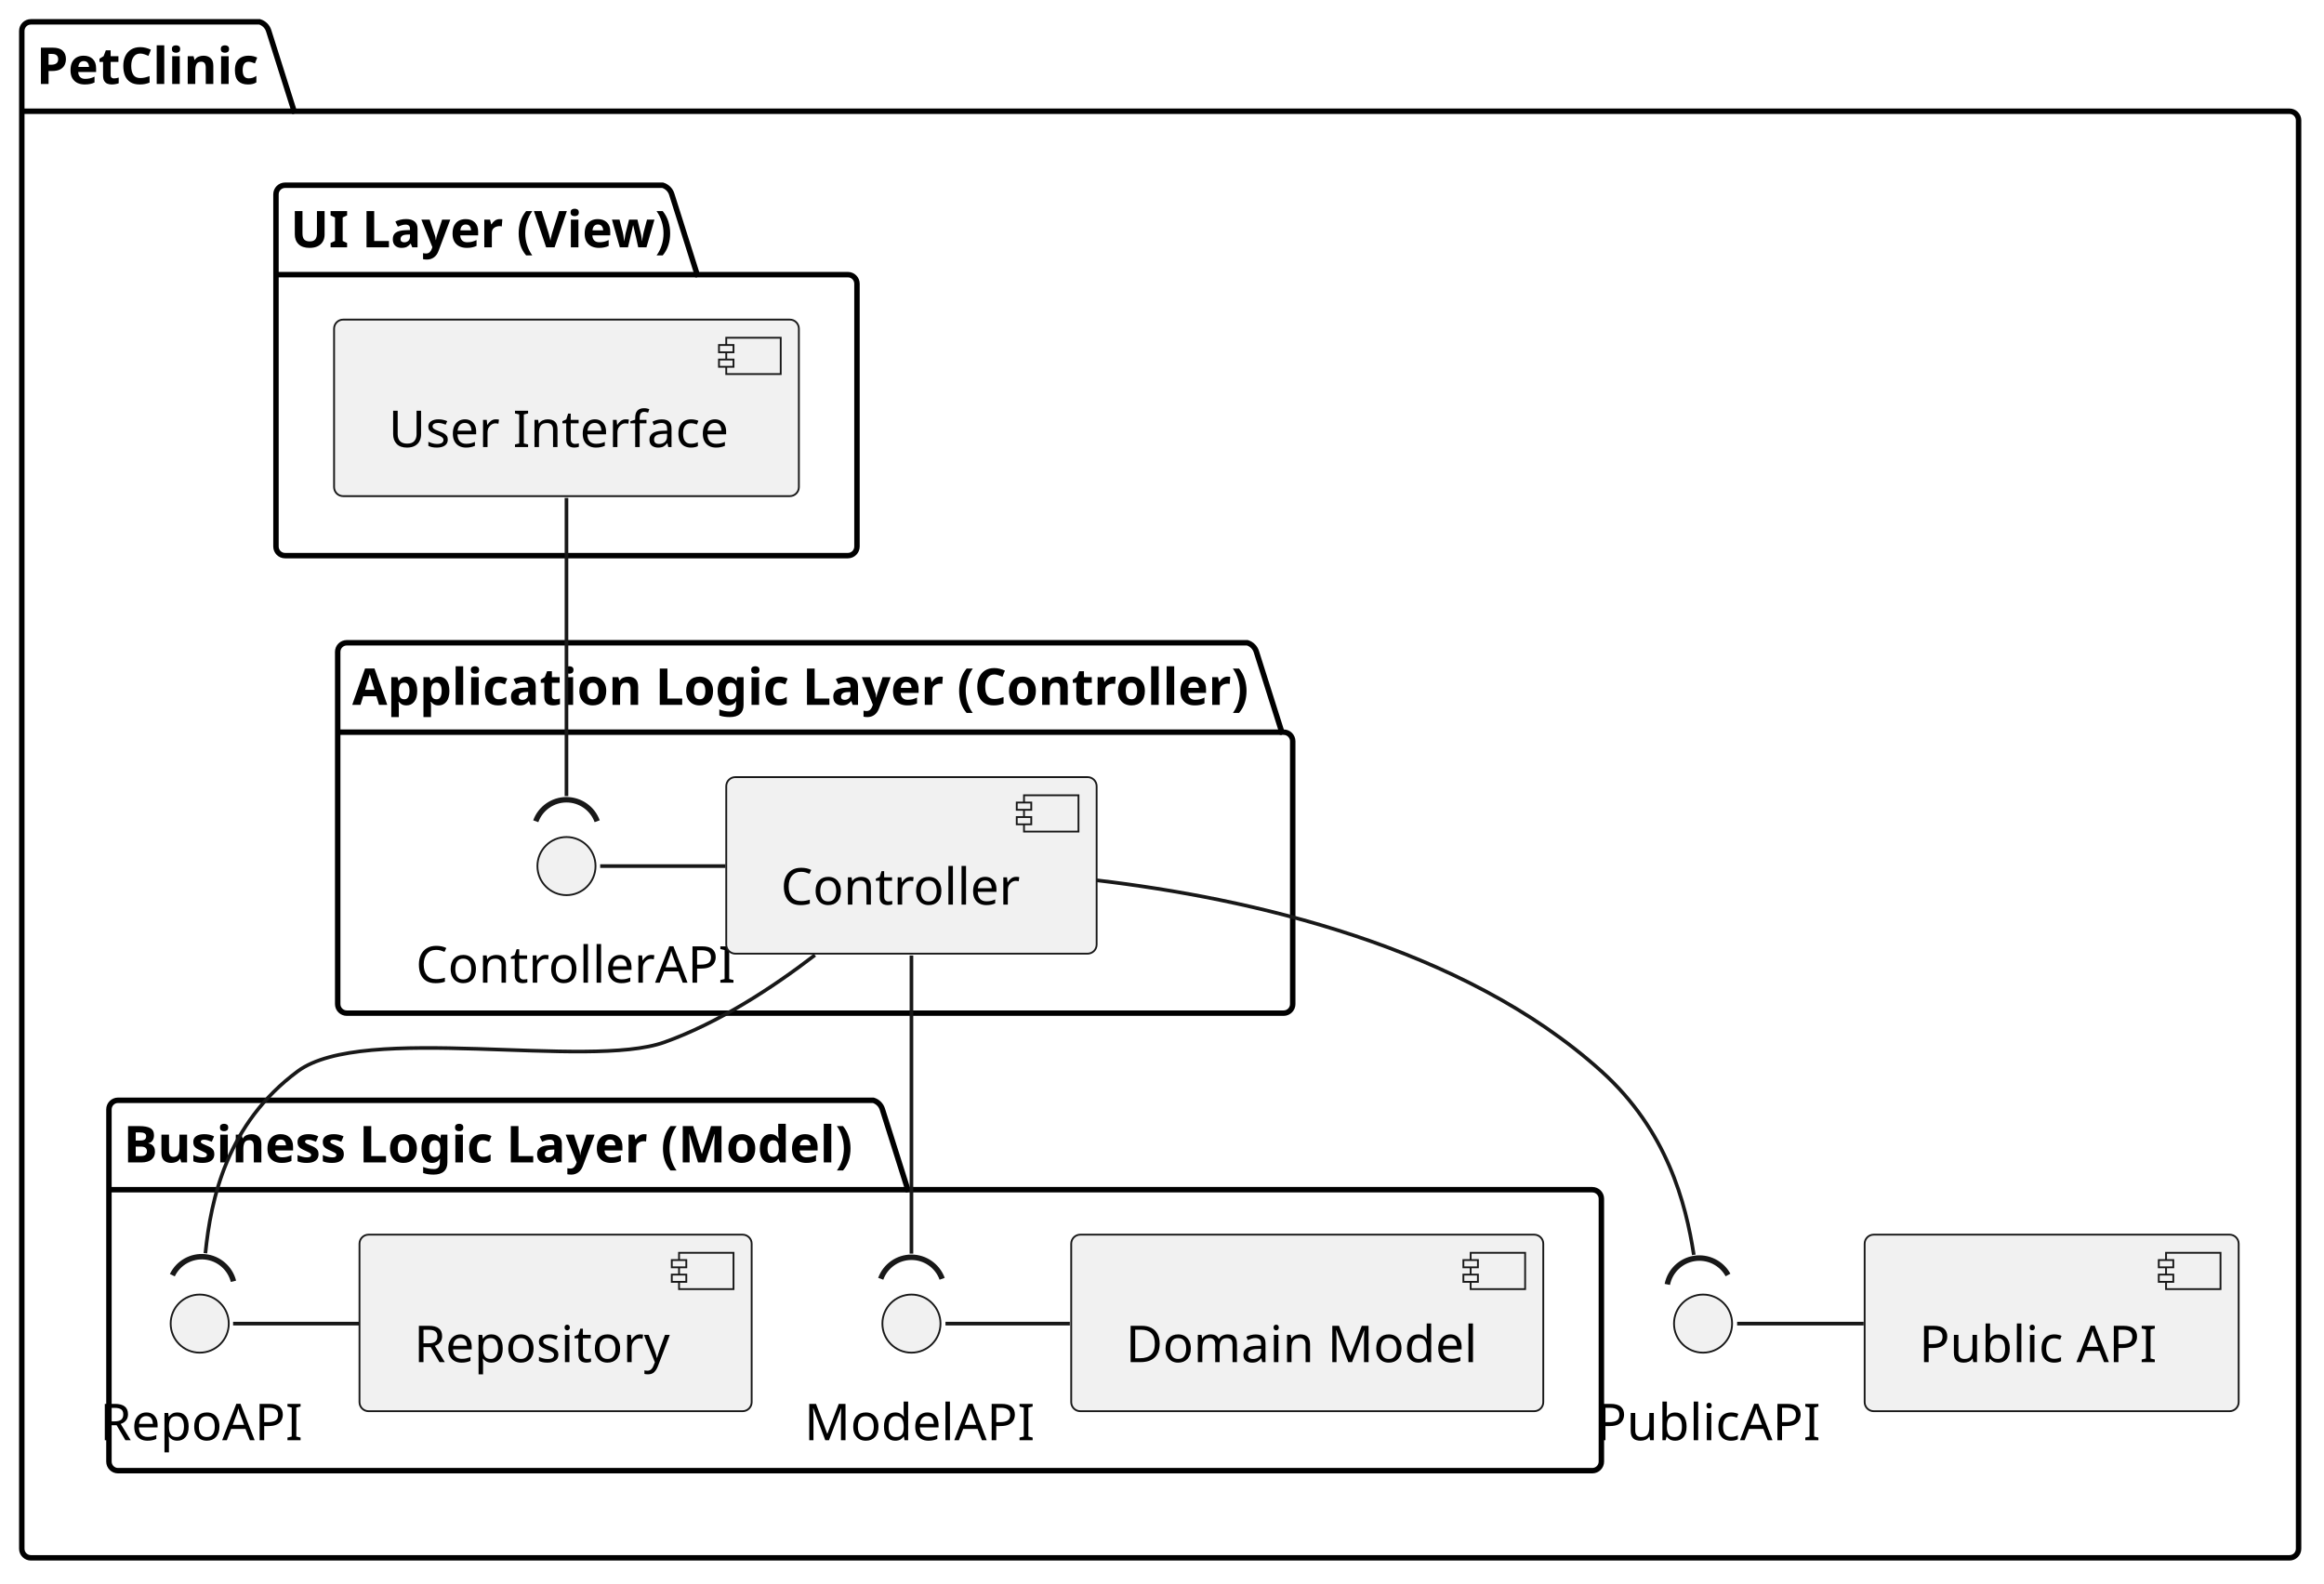
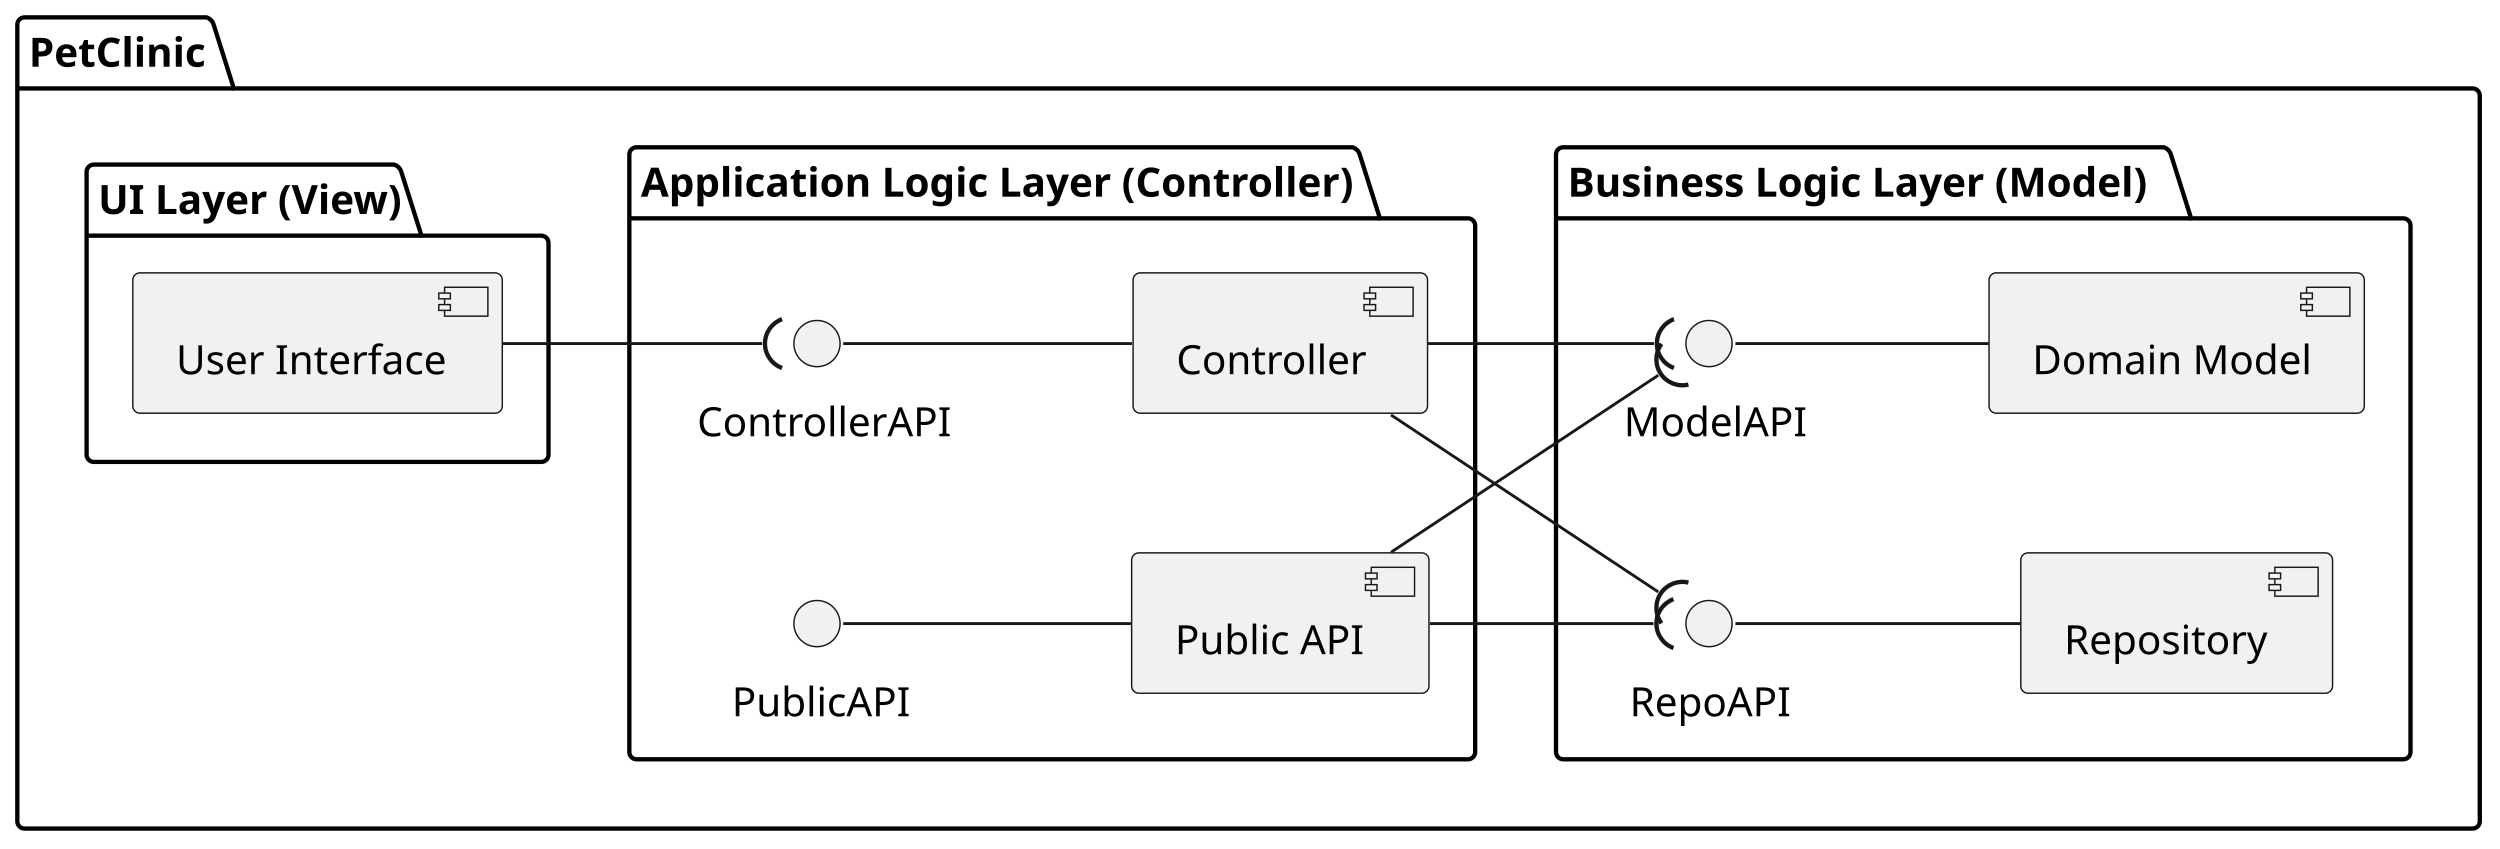
- <svg xmlns="http://www.w3.org/2000/svg" contentStyleType="text/css" height="436px" preserveAspectRatio="none" style="width:640px;height:436px;background:#FFFFFF;" version="1.1" viewBox="0 0 640 436" width="640px" zoomAndPan="magnify">
+ <svg xmlns="http://www.w3.org/2000/svg" contentStyleType="text/css" height="294px" preserveAspectRatio="none" style="width:866px;height:294px;background:#FFFFFF;" version="1.1" viewBox="0 0 866 294" width="866px" zoomAndPan="magnify">
  <defs />
  <g>
    <g id="cluster_PetClinic">
-       <path d="M8.5,6.014 L71.5,6.014 A3.75,3.75 0 0 1 74,8.514 L81,30.635 L630.5,30.635 A2.5,2.5 0 0 1 633,33.135 L633,426.514 A2.5,2.5 0 0 1 630.5,429.014 L8.5,429.014 A2.5,2.5 0 0 1 6,426.514 L6,8.514 A2.5,2.5 0 0 1 8.5,6.014 " fill="none" style="stroke:#000000;stroke-width:1.5;" />
+       <path d="M8.5,6.014 L71.5,6.014 A3.75,3.75 0 0 1 74,8.514 L81,30.635 L856.5,30.635 A2.5,2.5 0 0 1 859,33.135 L859,284.514 A2.5,2.5 0 0 1 856.5,287.014 L8.5,287.014 A2.5,2.5 0 0 1 6,284.514 L6,8.514 A2.5,2.5 0 0 1 8.5,6.014 " fill="none" style="stroke:#000000;stroke-width:1.5;" />
      <line style="stroke:#000000;stroke-width:1.5;" x1="6" x2="81" y1="30.635" y2="30.635" />
      <text fill="#000000" font-family="sans-serif" font-size="14" font-weight="bold" lengthAdjust="spacing" textLength="62" x="10" y="23.121">PetClinic</text>
    </g>
    <g id="cluster_UI Layer (View)">
-       <path d="M78.5,51.014 L182.5,51.014 A3.75,3.75 0 0 1 185,53.514 L192,75.635 L233.5,75.635 A2.5,2.5 0 0 1 236,78.135 L236,150.514 A2.5,2.5 0 0 1 233.5,153.014 L78.5,153.014 A2.5,2.5 0 0 1 76,150.514 L76,53.514 A2.5,2.5 0 0 1 78.5,51.014 " fill="none" style="stroke:#000000;stroke-width:1.5;" />
-       <line style="stroke:#000000;stroke-width:1.5;" x1="76" x2="192" y1="75.635" y2="75.635" />
-       <text fill="#000000" font-family="sans-serif" font-size="14" font-weight="bold" lengthAdjust="spacing" textLength="103" x="80" y="68.121">UI Layer (View)</text>
+       <path d="M32.5,57.014 L136.5,57.014 A3.75,3.75 0 0 1 139,59.514 L146,81.635 L187.5,81.635 A2.5,2.5 0 0 1 190,84.135 L190,157.514 A2.5,2.5 0 0 1 187.5,160.014 L32.5,160.014 A2.5,2.5 0 0 1 30,157.514 L30,59.514 A2.5,2.5 0 0 1 32.5,57.014 " fill="none" style="stroke:#000000;stroke-width:1.5;" />
+       <line style="stroke:#000000;stroke-width:1.5;" x1="30" x2="146" y1="81.635" y2="81.635" />
+       <text fill="#000000" font-family="sans-serif" font-size="14" font-weight="bold" lengthAdjust="spacing" textLength="103" x="34" y="74.121">UI Layer (View)</text>
    </g>
    <g id="cluster_Application Logic Layer (Controller)">
-       <path d="M95.5,177.014 L343.5,177.014 A3.75,3.75 0 0 1 346,179.514 L353,201.635 L353.5,201.635 A2.5,2.5 0 0 1 356,204.135 L356,276.514 A2.5,2.5 0 0 1 353.5,279.014 L95.5,279.014 A2.5,2.5 0 0 1 93,276.514 L93,179.514 A2.5,2.5 0 0 1 95.5,177.014 " fill="none" style="stroke:#000000;stroke-width:1.5;" />
-       <line style="stroke:#000000;stroke-width:1.5;" x1="93" x2="353" y1="201.635" y2="201.635" />
-       <text fill="#000000" font-family="sans-serif" font-size="14" font-weight="bold" lengthAdjust="spacing" textLength="247" x="97" y="194.121">Application Logic Layer (Controller)</text>
+       <path d="M220.5,51.014 L468.5,51.014 A3.75,3.75 0 0 1 471,53.514 L478,75.635 L508.5,75.635 A2.5,2.5 0 0 1 511,78.135 L511,260.514 A2.5,2.5 0 0 1 508.5,263.014 L220.5,263.014 A2.5,2.5 0 0 1 218,260.514 L218,53.514 A2.5,2.5 0 0 1 220.5,51.014 " fill="none" style="stroke:#000000;stroke-width:1.5;" />
+       <line style="stroke:#000000;stroke-width:1.5;" x1="218" x2="478" y1="75.635" y2="75.635" />
+       <text fill="#000000" font-family="sans-serif" font-size="14" font-weight="bold" lengthAdjust="spacing" textLength="247" x="222" y="68.121">Application Logic Layer (Controller)</text>
    </g>
    <g id="cluster_Business Logic Layer (Model)">
-       <path d="M32.5,303.014 L240.5,303.014 A3.75,3.75 0 0 1 243,305.514 L250,327.635 L438.5,327.635 A2.5,2.5 0 0 1 441,330.135 L441,402.514 A2.5,2.5 0 0 1 438.5,405.014 L32.5,405.014 A2.5,2.5 0 0 1 30,402.514 L30,305.514 A2.5,2.5 0 0 1 32.5,303.014 " fill="none" style="stroke:#000000;stroke-width:1.5;" />
-       <line style="stroke:#000000;stroke-width:1.5;" x1="30" x2="250" y1="327.635" y2="327.635" />
-       <text fill="#000000" font-family="sans-serif" font-size="14" font-weight="bold" lengthAdjust="spacing" textLength="207" x="34" y="320.121">Business Logic Layer (Model)</text>
+       <path d="M541.5,51.014 L749.5,51.014 A3.75,3.75 0 0 1 752,53.514 L759,75.635 L832.5,75.635 A2.5,2.5 0 0 1 835,78.135 L835,260.514 A2.5,2.5 0 0 1 832.5,263.014 L541.5,263.014 A2.5,2.5 0 0 1 539,260.514 L539,53.514 A2.5,2.5 0 0 1 541.5,51.014 " fill="none" style="stroke:#000000;stroke-width:1.5;" />
+       <line style="stroke:#000000;stroke-width:1.5;" x1="539" x2="759" y1="75.635" y2="75.635" />
+       <text fill="#000000" font-family="sans-serif" font-size="14" font-weight="bold" lengthAdjust="spacing" textLength="207" x="543" y="68.121">Business Logic Layer (Model)</text>
+     </g>
+     <g id="elem_User Interface">
+       <rect fill="#F1F1F1" height="48.621" rx="2.5" ry="2.5" style="stroke:#181818;stroke-width:0.5;" width="128" x="46" y="94.514" />
+       <rect fill="#F1F1F1" height="10" style="stroke:#181818;stroke-width:0.5;" width="15" x="154" y="99.514" />
+       <rect fill="#F1F1F1" height="2" style="stroke:#181818;stroke-width:0.5;" width="4" x="152" y="101.514" />
+       <rect fill="#F1F1F1" height="2" style="stroke:#181818;stroke-width:0.5;" width="4" x="152" y="105.514" />
+       <text fill="#000000" font-family="sans-serif" font-size="14" lengthAdjust="spacing" textLength="88" x="61" y="129.621">User Interface</text>
+     </g>
+     <g id="elem_ControllerAPI">
+       <ellipse cx="283" cy="119.014" fill="#F1F1F1" rx="8" ry="8" style="stroke:#181818;stroke-width:0.5;" />
+       <text fill="#000000" font-family="sans-serif" font-size="14" lengthAdjust="spacing" textLength="83" x="241.5" y="151.121">ControllerAPI</text>
+     </g>
+     <g id="elem_Controller">
+       <rect fill="#F1F1F1" height="48.621" rx="2.5" ry="2.5" style="stroke:#181818;stroke-width:0.5;" width="102" x="392.5" y="94.514" />
+       <rect fill="#F1F1F1" height="10" style="stroke:#181818;stroke-width:0.5;" width="15" x="474.5" y="99.514" />
+       <rect fill="#F1F1F1" height="2" style="stroke:#181818;stroke-width:0.5;" width="4" x="472.5" y="101.514" />
+       <rect fill="#F1F1F1" height="2" style="stroke:#181818;stroke-width:0.5;" width="4" x="472.5" y="105.514" />
+       <text fill="#000000" font-family="sans-serif" font-size="14" lengthAdjust="spacing" textLength="62" x="407.5" y="129.621">Controller</text>
    </g>
    <g id="elem_PublicAPI">
-       <ellipse cx="469" cy="364.514" fill="#F1F1F1" rx="8" ry="8" style="stroke:#181818;stroke-width:0.5;" />
-       <text fill="#000000" font-family="sans-serif" font-size="14" lengthAdjust="spacing" textLength="59" x="439.5" y="396.621">PublicAPI</text>
+       <ellipse cx="283" cy="216.014" fill="#F1F1F1" rx="8" ry="8" style="stroke:#181818;stroke-width:0.5;" />
+       <text fill="#000000" font-family="sans-serif" font-size="14" lengthAdjust="spacing" textLength="59" x="253.5" y="248.121">PublicAPI</text>
    </g>
    <g id="elem_Public API">
-       <rect fill="#F1F1F1" height="48.621" rx="2.5" ry="2.5" style="stroke:#181818;stroke-width:0.5;" width="103" x="513.5" y="340.014" />
-       <rect fill="#F1F1F1" height="10" style="stroke:#181818;stroke-width:0.5;" width="15" x="596.5" y="345.014" />
-       <rect fill="#F1F1F1" height="2" style="stroke:#181818;stroke-width:0.5;" width="4" x="594.5" y="347.014" />
-       <rect fill="#F1F1F1" height="2" style="stroke:#181818;stroke-width:0.5;" width="4" x="594.5" y="351.014" />
-       <text fill="#000000" font-family="sans-serif" font-size="14" lengthAdjust="spacing" textLength="63" x="528.5" y="375.121">Public API</text>
-     </g>
-     <g id="elem_User Interface">
-       <rect fill="#F1F1F1" height="48.621" rx="2.5" ry="2.5" style="stroke:#181818;stroke-width:0.5;" width="128" x="92" y="88.014" />
-       <rect fill="#F1F1F1" height="10" style="stroke:#181818;stroke-width:0.5;" width="15" x="200" y="93.014" />
-       <rect fill="#F1F1F1" height="2" style="stroke:#181818;stroke-width:0.5;" width="4" x="198" y="95.014" />
-       <rect fill="#F1F1F1" height="2" style="stroke:#181818;stroke-width:0.5;" width="4" x="198" y="99.014" />
-       <text fill="#000000" font-family="sans-serif" font-size="14" lengthAdjust="spacing" textLength="88" x="107" y="123.121">User Interface</text>
-     </g>
-     <g id="elem_ControllerAPI">
-       <ellipse cx="156" cy="238.514" fill="#F1F1F1" rx="8" ry="8" style="stroke:#181818;stroke-width:0.5;" />
-       <text fill="#000000" font-family="sans-serif" font-size="14" lengthAdjust="spacing" textLength="83" x="114.5" y="270.621">ControllerAPI</text>
-     </g>
-     <g id="elem_Controller">
-       <rect fill="#F1F1F1" height="48.621" rx="2.5" ry="2.5" style="stroke:#181818;stroke-width:0.5;" width="102" x="200" y="214.014" />
-       <rect fill="#F1F1F1" height="10" style="stroke:#181818;stroke-width:0.5;" width="15" x="282" y="219.014" />
-       <rect fill="#F1F1F1" height="2" style="stroke:#181818;stroke-width:0.5;" width="4" x="280" y="221.014" />
-       <rect fill="#F1F1F1" height="2" style="stroke:#181818;stroke-width:0.5;" width="4" x="280" y="225.014" />
-       <text fill="#000000" font-family="sans-serif" font-size="14" lengthAdjust="spacing" textLength="62" x="215" y="249.121">Controller</text>
+       <rect fill="#F1F1F1" height="48.621" rx="2.5" ry="2.5" style="stroke:#181818;stroke-width:0.5;" width="103" x="392" y="191.514" />
+       <rect fill="#F1F1F1" height="10" style="stroke:#181818;stroke-width:0.5;" width="15" x="475" y="196.514" />
+       <rect fill="#F1F1F1" height="2" style="stroke:#181818;stroke-width:0.5;" width="4" x="473" y="198.514" />
+       <rect fill="#F1F1F1" height="2" style="stroke:#181818;stroke-width:0.5;" width="4" x="473" y="202.514" />
+       <text fill="#000000" font-family="sans-serif" font-size="14" lengthAdjust="spacing" textLength="63" x="407" y="226.621">Public API</text>
    </g>
    <g id="elem_ModelAPI">
-       <ellipse cx="251" cy="364.514" fill="#F1F1F1" rx="8" ry="8" style="stroke:#181818;stroke-width:0.5;" />
-       <text fill="#000000" font-family="sans-serif" font-size="14" lengthAdjust="spacing" textLength="59" x="221.5" y="396.621">ModelAPI</text>
+       <ellipse cx="592" cy="119.014" fill="#F1F1F1" rx="8" ry="8" style="stroke:#181818;stroke-width:0.5;" />
+       <text fill="#000000" font-family="sans-serif" font-size="14" lengthAdjust="spacing" textLength="59" x="562.5" y="151.121">ModelAPI</text>
    </g>
    <g id="elem_Domain Model">
-       <rect fill="#F1F1F1" height="48.621" rx="2.5" ry="2.5" style="stroke:#181818;stroke-width:0.5;" width="130" x="295" y="340.014" />
-       <rect fill="#F1F1F1" height="10" style="stroke:#181818;stroke-width:0.5;" width="15" x="405" y="345.014" />
-       <rect fill="#F1F1F1" height="2" style="stroke:#181818;stroke-width:0.5;" width="4" x="403" y="347.014" />
-       <rect fill="#F1F1F1" height="2" style="stroke:#181818;stroke-width:0.5;" width="4" x="403" y="351.014" />
-       <text fill="#000000" font-family="sans-serif" font-size="14" lengthAdjust="spacing" textLength="90" x="310" y="375.121">Domain Model</text>
+       <rect fill="#F1F1F1" height="48.621" rx="2.5" ry="2.5" style="stroke:#181818;stroke-width:0.5;" width="130" x="689" y="94.514" />
+       <rect fill="#F1F1F1" height="10" style="stroke:#181818;stroke-width:0.5;" width="15" x="799" y="99.514" />
+       <rect fill="#F1F1F1" height="2" style="stroke:#181818;stroke-width:0.5;" width="4" x="797" y="101.514" />
+       <rect fill="#F1F1F1" height="2" style="stroke:#181818;stroke-width:0.5;" width="4" x="797" y="105.514" />
+       <text fill="#000000" font-family="sans-serif" font-size="14" lengthAdjust="spacing" textLength="90" x="704" y="129.621">Domain Model</text>
    </g>
    <g id="elem_RepoAPI">
-       <ellipse cx="55" cy="364.514" fill="#F1F1F1" rx="8" ry="8" style="stroke:#181818;stroke-width:0.5;" />
-       <text fill="#000000" font-family="sans-serif" font-size="14" lengthAdjust="spacing" textLength="55" x="27.5" y="396.621">RepoAPI</text>
+       <ellipse cx="592" cy="216.014" fill="#F1F1F1" rx="8" ry="8" style="stroke:#181818;stroke-width:0.5;" />
+       <text fill="#000000" font-family="sans-serif" font-size="14" lengthAdjust="spacing" textLength="55" x="564.5" y="248.121">RepoAPI</text>
    </g>
    <g id="elem_Repository">
-       <rect fill="#F1F1F1" height="48.621" rx="2.5" ry="2.5" style="stroke:#181818;stroke-width:0.5;" width="108" x="99" y="340.014" />
-       <rect fill="#F1F1F1" height="10" style="stroke:#181818;stroke-width:0.5;" width="15" x="187" y="345.014" />
-       <rect fill="#F1F1F1" height="2" style="stroke:#181818;stroke-width:0.5;" width="4" x="185" y="347.014" />
-       <rect fill="#F1F1F1" height="2" style="stroke:#181818;stroke-width:0.5;" width="4" x="185" y="351.014" />
-       <text fill="#000000" font-family="sans-serif" font-size="14" lengthAdjust="spacing" textLength="68" x="114" y="375.121">Repository</text>
+       <rect fill="#F1F1F1" height="48.621" rx="2.5" ry="2.5" style="stroke:#181818;stroke-width:0.5;" width="108" x="700" y="191.514" />
+       <rect fill="#F1F1F1" height="10" style="stroke:#181818;stroke-width:0.5;" width="15" x="788" y="196.514" />
+       <rect fill="#F1F1F1" height="2" style="stroke:#181818;stroke-width:0.5;" width="4" x="786" y="198.514" />
+       <rect fill="#F1F1F1" height="2" style="stroke:#181818;stroke-width:0.5;" width="4" x="786" y="202.514" />
+       <text fill="#000000" font-family="sans-serif" font-size="14" lengthAdjust="spacing" textLength="68" x="715" y="226.621">Repository</text>
    </g>
    <g id="link_ControllerAPI_Controller">
-       <path d="M165.28,238.514 C176.77,238.514 188.27,238.514 199.77,238.514 " fill="none" id="ControllerAPI-Controller" style="stroke:#181818;stroke-width:1.0;" />
+       <path d="M292.08,119.014 C310.31,119.014 355.88,119.014 392.13,119.014 " fill="none" id="ControllerAPI-Controller" style="stroke:#181818;stroke-width:1.0;" />
+     </g>
+     <g id="link_PublicAPI_Public API">
+       <path d="M292.08,216.014 C310.25,216.014 355.57,216.014 391.75,216.014 " fill="none" id="PublicAPI-Public API" style="stroke:#181818;stroke-width:1.0;" />
    </g>
    <g id="link_ModelAPI_Domain Model">
-       <path d="M260.37,364.514 C271.78,364.514 283.2,364.514 294.62,364.514 " fill="none" id="ModelAPI-Domain Model" style="stroke:#181818;stroke-width:1.0;" />
+       <path d="M601.15,119.014 C617.39,119.014 655.12,119.014 688.91,119.014 " fill="none" id="ModelAPI-Domain Model" style="stroke:#181818;stroke-width:1.0;" />
    </g>
    <g id="link_RepoAPI_Repository">
-       <path d="M64.19,364.514 C75.75,364.514 87.32,364.514 98.88,364.514 " fill="none" id="RepoAPI-Repository" style="stroke:#181818;stroke-width:1.0;" />
-     </g>
-     <g id="link_PublicAPI_Public API">
-       <path d="M478.38,364.514 C489.99,364.514 501.61,364.514 513.23,364.514 " fill="none" id="PublicAPI-Public API" style="stroke:#181818;stroke-width:1.0;" />
+       <path d="M601.15,216.014 C619.18,216.014 663.67,216.014 699.86,216.014 " fill="none" id="RepoAPI-Repository" style="stroke:#181818;stroke-width:1.0;" />
    </g>
    <g id="link_User Interface_ControllerAPI">
-       <path d="M156,137.134 C156,165.234 156,200.694 156,219.244 " fill="none" id="User Interface-to-ControllerAPI" style="stroke:#181818;stroke-width:1.0;" />
-       <path d="M164.457,226.166 A9,9 0 0 0 147.543 226.166" fill="none" style="stroke:#181818;stroke-width:1.5;" />
+       <path d="M174.19,119.014 C212.05,119.014 246.2,119.014 263.98,119.014 " fill="none" id="User Interface-to-ControllerAPI" style="stroke:#181818;stroke-width:1.0;" />
+       <path d="M270.902,110.556 A9,9 0 0 0 270.902 127.471" fill="none" style="stroke:#181818;stroke-width:1.5;" />
    </g>
    <g id="link_Controller_ModelAPI">
-       <path d="M251,263.134 C251,291.234 251,326.694 251,345.244 " fill="none" id="Controller-to-ModelAPI" style="stroke:#181818;stroke-width:1.0;" />
-       <path d="M259.457,352.166 A9,9 0 0 0 242.543 352.166" fill="none" style="stroke:#181818;stroke-width:1.5;" />
+       <path d="M494.51,119.014 C527,119.014 556.3,119.014 572.94,119.014 " fill="none" id="Controller-to-ModelAPI" style="stroke:#181818;stroke-width:1.0;" />
+       <path d="M579.862,110.556 A9,9 0 0 0 579.862 127.471" fill="none" style="stroke:#181818;stroke-width:1.5;" />
    </g>
    <g id="link_Controller_RepoAPI">
-       <path d="M224.42,263.024 C212.56,272.144 197.91,281.664 183,287.014 C161.81,294.614 100.1,281.624 82,295.014 C62.48,309.464 58.056,330.243 56.566,345.133 " fill="none" id="Controller-to-RepoAPI" style="stroke:#181818;stroke-width:1.0;" />
-       <path d="M64.292,352.863 A9,9 0 0 0 47.461 351.179" fill="none" style="stroke:#181818;stroke-width:1.5;" />
+       <path d="M481.85,143.744 C515.93,166.304 555.441,192.474 574.431,205.044 " fill="none" id="Controller-to-RepoAPI" style="stroke:#181818;stroke-width:1.0;" />
+       <path d="M584.871,201.812 A9,9 0 0 0 575.535 215.917" fill="none" style="stroke:#181818;stroke-width:1.5;" />
    </g>
-     <g id="link_Controller_PublicAPI">
-       <path d="M302.05,242.434 C344.06,247.384 402.71,260.504 441,295.014 C459.13,311.354 464.235,331.292 466.455,345.582 " fill="none" id="Controller-to-PublicAPI" style="stroke:#181818;stroke-width:1.0;" />
-       <path d="M475.875,351.124 A9,9 0 0 0 459.161 353.72" fill="none" style="stroke:#181818;stroke-width:1.5;" />
+     <g id="link_Public API_ModelAPI">
+       <path d="M481.85,191.284 C515.93,168.724 555.441,142.553 574.431,129.983 " fill="none" id="Public API-to-ModelAPI" style="stroke:#181818;stroke-width:1.0;" />
+       <path d="M575.535,119.111 A9,9 0 0 0 584.871 133.215" fill="none" style="stroke:#181818;stroke-width:1.5;" />
+     </g>
+     <g id="link_Public API_RepoAPI">
+       <path d="M495.33,216.014 C527.56,216.014 556.2,216.014 572.78,216.014 " fill="none" id="Public API-to-RepoAPI" style="stroke:#181818;stroke-width:1.0;" />
+       <path d="M579.702,207.556 A9,9 0 0 0 579.702 224.471" fill="none" style="stroke:#181818;stroke-width:1.5;" />
    </g>
  </g>
</svg>
